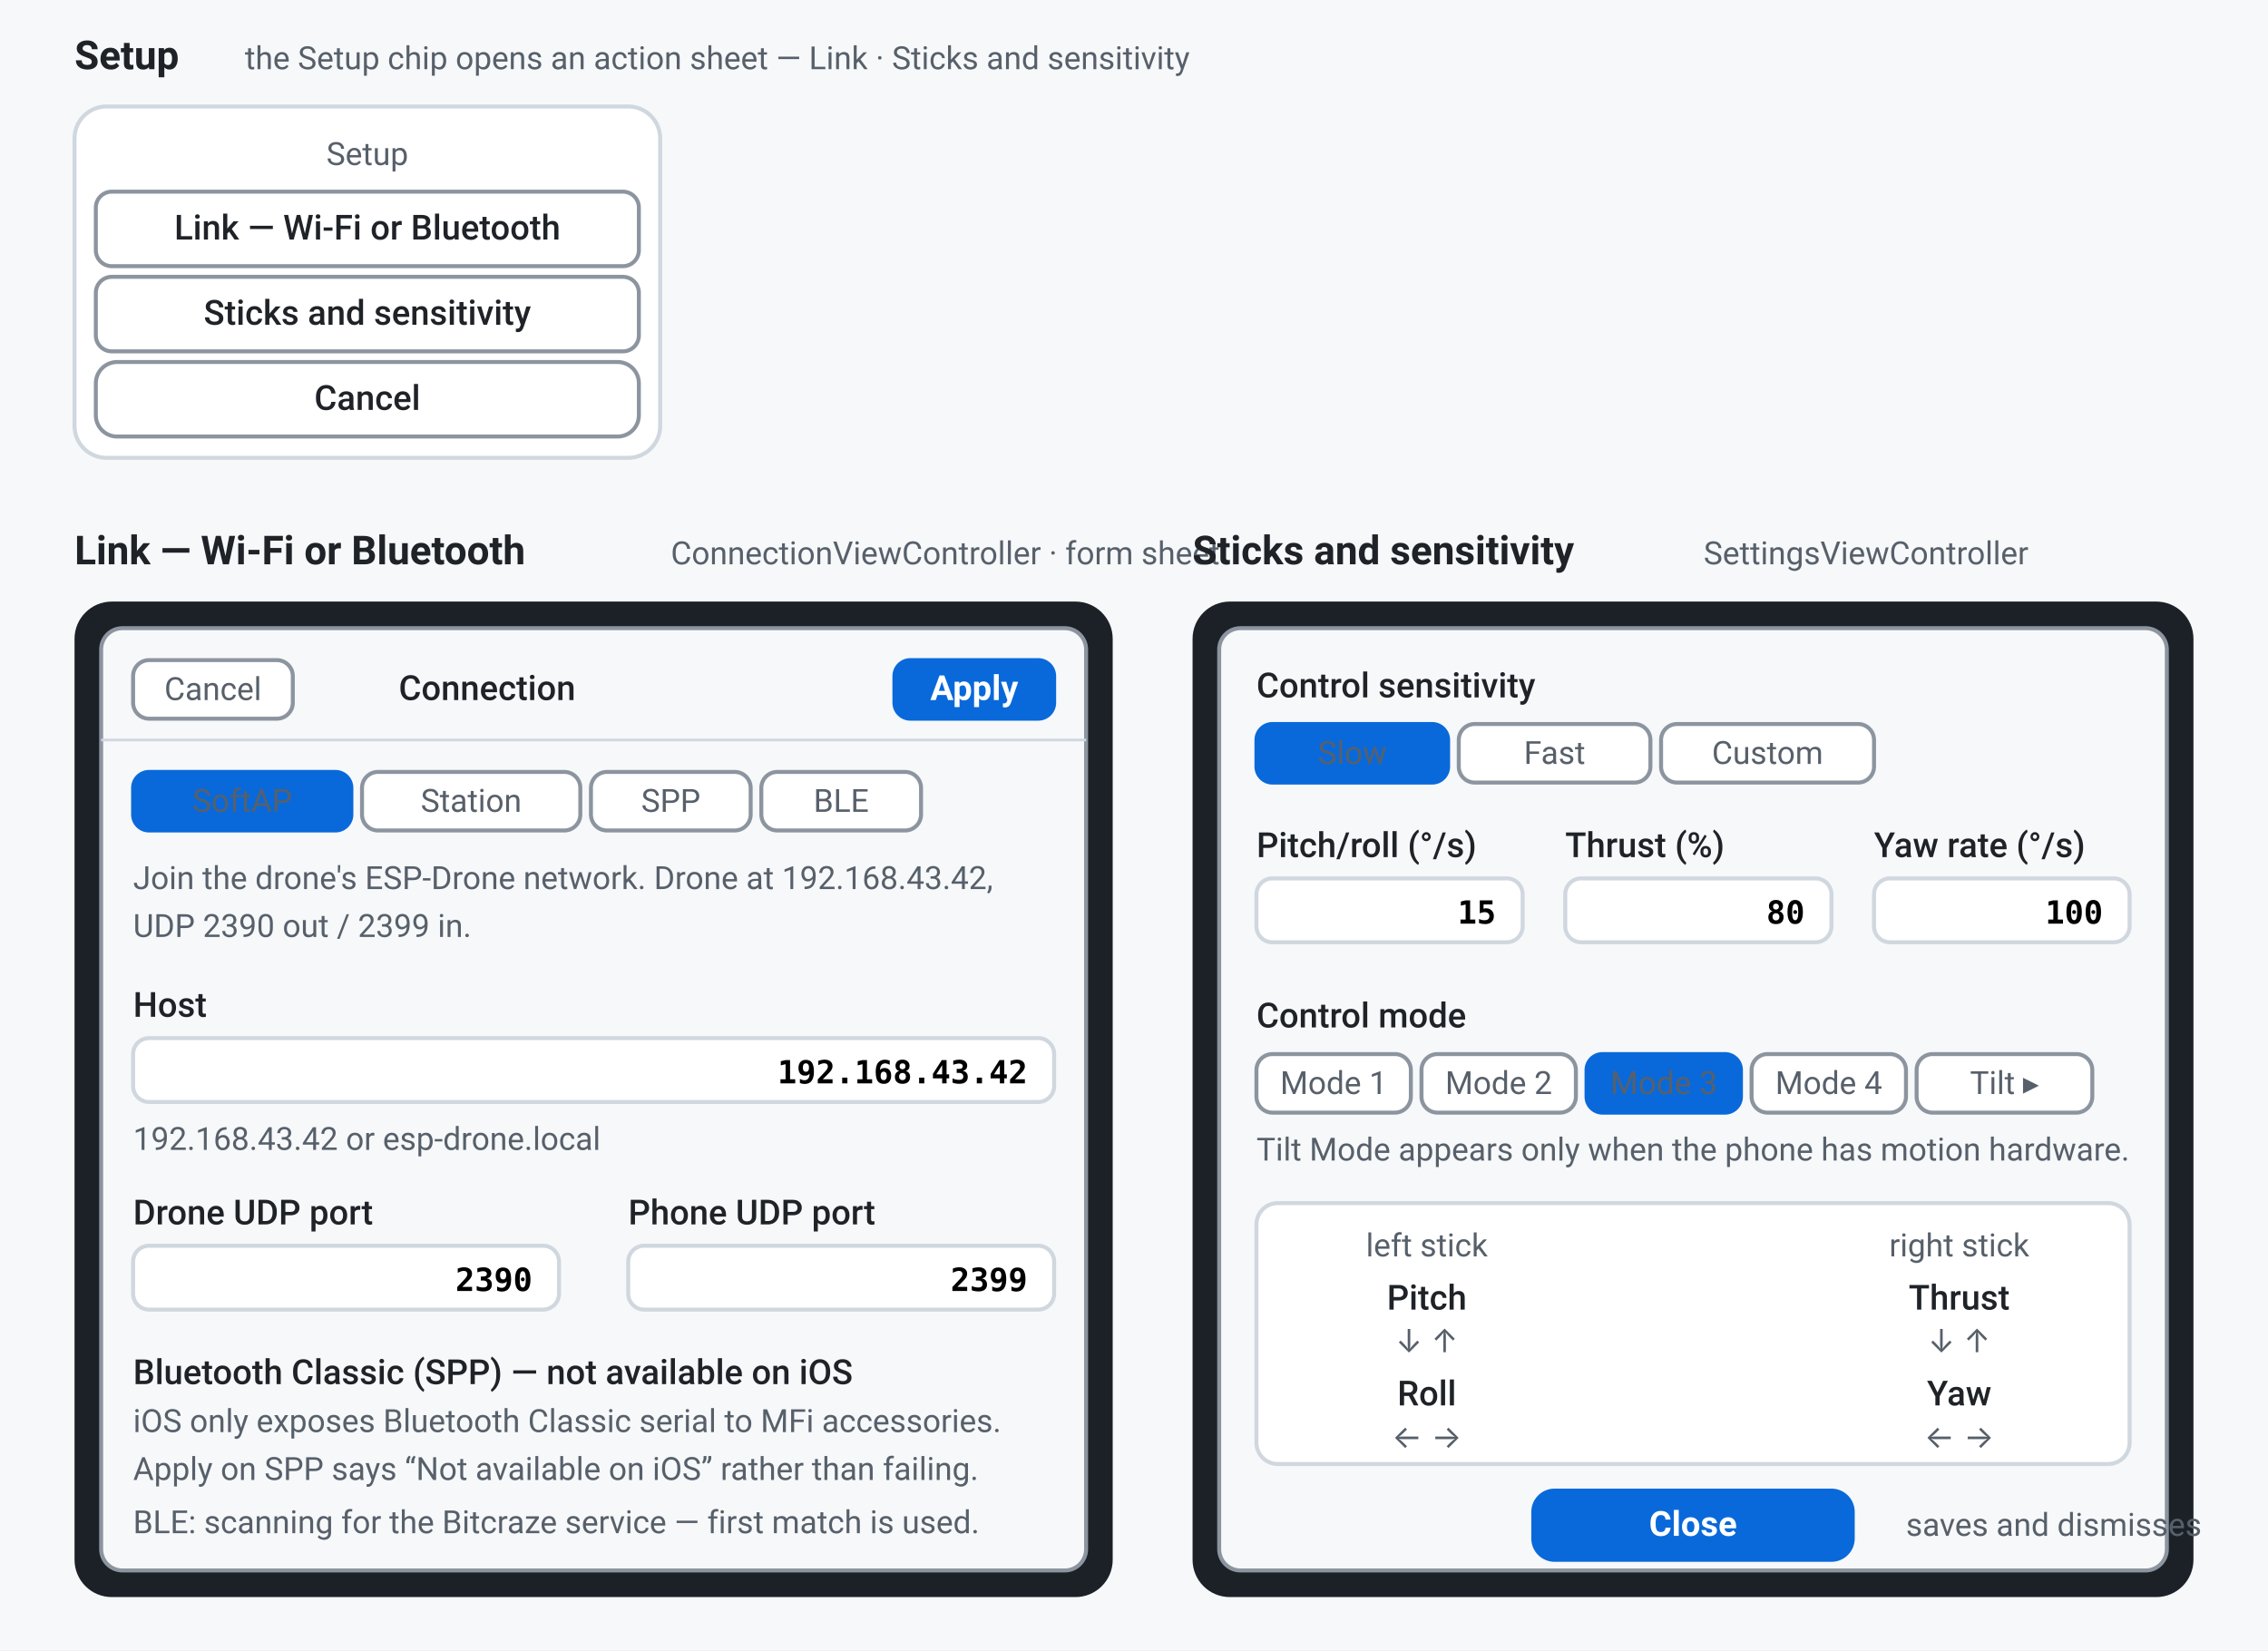
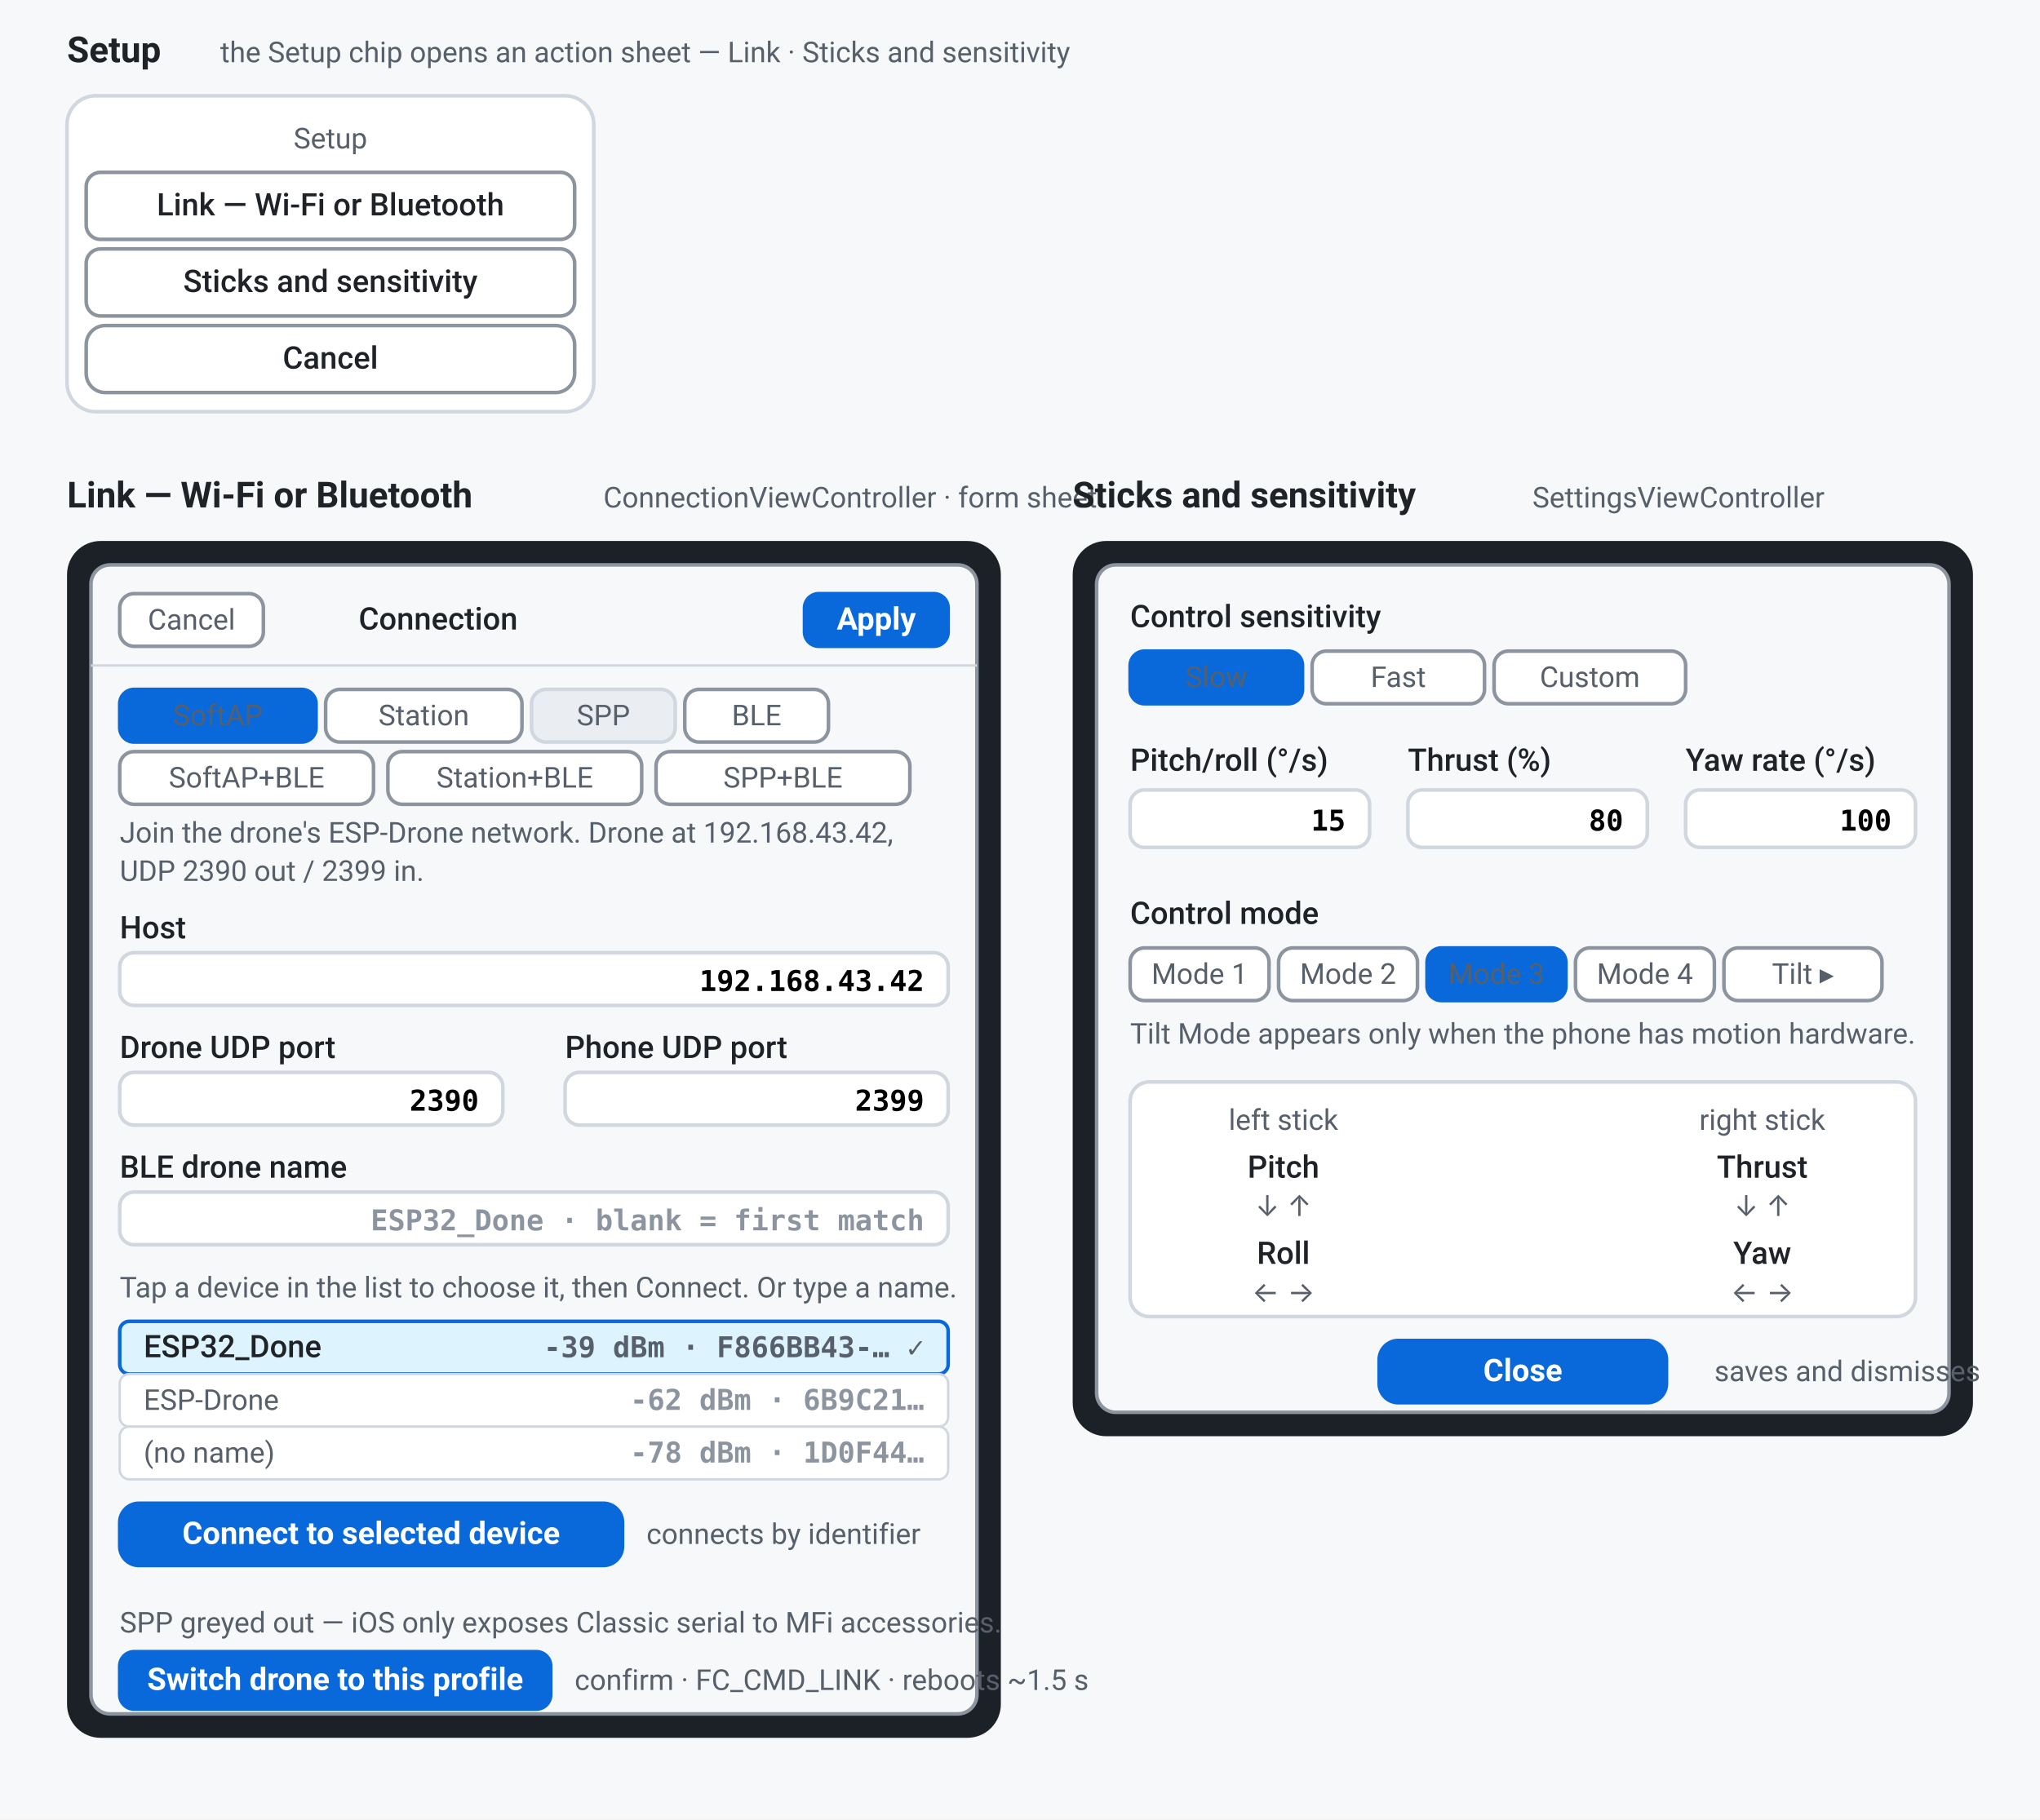
- <svg xmlns="http://www.w3.org/2000/svg" viewBox="0 0 852 620" width="852" height="620" role="img" aria-labelledby="ttl desc">
+ <svg xmlns="http://www.w3.org/2000/svg" viewBox="0 0 852 760" width="852" height="760" role="img" aria-labelledby="ttl desc">
  <defs>
    <style>
      .bg      { fill: #f6f8fa; }
      .h2      { font: 700 15px system-ui, -apple-system, 'Segoe UI', Roboto, sans-serif; fill: #1f2328; }
      .lbl     { font: 500 13px system-ui, -apple-system, 'Segoe UI', Roboto, sans-serif; fill: #1f2328; }
      .lblm    { font: 400 12px system-ui, -apple-system, 'Segoe UI', Roboto, sans-serif; fill: #57606a; }
      .lblw    { font: 600 13px system-ui, -apple-system, 'Segoe UI', Roboto, sans-serif; fill: #ffffff; }
      .mono    { font: 600 12px ui-monospace, SFMono-Regular, Menlo, Consolas, monospace; }
      .bezel   { fill: #1c2128; }
      .screen  { fill: #f6f8fa; stroke: #8c959f; stroke-width: 1.5; }
      .panel   { fill: #ffffff; stroke: #d0d7de; stroke-width: 1.5; }
      .btn     { fill: #ffffff; stroke: #8c959f; stroke-width: 1.5; }
      .btn-pri { fill: #0969da; stroke: #0969da; stroke-width: 1.5; }
      .seg     { fill: #ffffff; stroke: #8c959f; stroke-width: 1.5; }
      .seg-on  { fill: #0969da; stroke: #0969da; stroke-width: 1.5; }
+       .seg-off { fill: #eaeef2; stroke: #d0d7de; stroke-width: 1.5; }
      .rule    { stroke: #d0d7de; stroke-width: 1; }
      .tag     { font: 600 11px system-ui, -apple-system, 'Segoe UI', Roboto, sans-serif; fill: #0969da; }
    </style>
  </defs>
-   <rect class="bg" x="0" y="0" width="852" height="620" />
+   <rect class="bg" x="0" y="0" width="852" height="760" />
  <text class="h2" x="28" y="26">Setup</text>
  <text class="lblm" x="92" y="26">the Setup chip opens an action sheet — Link · Sticks and sensitivity</text>
  <rect class="panel" x="28" y="40" width="220" height="132" rx="12" />
  <text class="lblm" x="138" y="62" text-anchor="middle">Setup</text>
  <rect class="btn" x="36" y="72" width="204" height="28" rx="6" />
  <text class="lbl" x="138" y="90" text-anchor="middle">Link — Wi-Fi or Bluetooth</text>
  <rect class="btn" x="36" y="104" width="204" height="28" rx="6" />
  <text class="lbl" x="138" y="122" text-anchor="middle">Sticks and sensitivity</text>
  <rect class="btn" x="36" y="136" width="204" height="28" rx="8" />
  <text class="lbl" x="138" y="154" text-anchor="middle">Cancel</text>
  <text class="h2" x="28" y="212">Link — Wi-Fi or Bluetooth</text>
  <text class="lblm" x="252" y="212">ConnectionViewController · form sheet</text>
-   <rect class="bezel" x="28" y="226" width="390" height="374" rx="14" />
-   <rect class="screen" x="38" y="236" width="370" height="354" rx="8" />
+   <rect class="bezel" x="28" y="226" width="390" height="500" rx="14" />
+   <rect class="screen" x="38" y="236" width="370" height="480" rx="8" />
  <rect class="btn" x="50" y="248" width="60" height="22" rx="6" />
  <text class="lblm" x="80" y="263" text-anchor="middle">Cancel</text>
  <rect class="btn-pri" x="336" y="248" width="60" height="22" rx="6" />
  <text class="lblw" x="366" y="263" text-anchor="middle">Apply</text>
  <text class="lbl" x="183" y="263" text-anchor="middle">Connection</text>
  <line class="rule" x1="38" y1="278" x2="408" y2="278" />
-   <rect class="seg-on" x="50" y="290" width="82" height="22" rx="6" />
-   <text class="lblm" x="91" y="305" text-anchor="middle">SoftAP</text>
-   <rect class="seg" x="136" y="290" width="82" height="22" rx="6" />
-   <text class="lblm" x="177" y="305" text-anchor="middle">Station</text>
-   <rect class="seg" x="222" y="290" width="60" height="22" rx="6" />
-   <text class="lblm" x="252" y="305" text-anchor="middle">SPP</text>
-   <rect class="seg" x="286" y="290" width="60" height="22" rx="6" />
-   <text class="lblm" x="316" y="305" text-anchor="middle">BLE</text>
-   <text class="lblm" x="50" y="334">Join the drone's ESP-Drone network. Drone at 192.168.43.42,</text>
-   <text class="lblm" x="50" y="352">UDP 2390 out / 2399 in.</text>
-   <text class="lbl" x="50" y="382">Host</text>
-   <rect class="panel" x="50" y="390" width="346" height="24" rx="6" />
-   <text class="mono" x="386" y="407" text-anchor="end">192.168.43.42</text>
-   <text class="lblm" x="50" y="432">192.168.43.42 or esp-drone.local</text>
-   <text class="lbl" x="50" y="460">Drone UDP port</text>
-   <rect class="panel" x="50" y="468" width="160" height="24" rx="6" />
-   <text class="mono" x="200" y="485" text-anchor="end">2390</text>
-   <text class="lbl" x="236" y="460">Phone UDP port</text>
-   <rect class="panel" x="236" y="468" width="160" height="24" rx="6" />
-   <text class="mono" x="386" y="485" text-anchor="end">2399</text>
-   <text class="lbl" x="50" y="520" fill="#cf222e">Bluetooth Classic (SPP) — not available on iOS</text>
-   <text class="lblm" x="50" y="538">iOS only exposes Bluetooth Classic serial to MFi accessories.</text>
-   <text class="lblm" x="50" y="556">Apply on SPP says “Not available on iOS” rather than failing.</text>
-   <text class="lblm" x="50" y="576">BLE: scanning for the Bitcraze service — first match is used.</text>
+   <rect class="seg-on" x="50" y="288" width="82" height="22" rx="6" />
+   <text class="lblm" x="91" y="303" text-anchor="middle">SoftAP</text>
+   <rect class="seg" x="136" y="288" width="82" height="22" rx="6" />
+   <text class="lblm" x="177" y="303" text-anchor="middle">Station</text>
+   <rect class="seg-off" x="222" y="288" width="60" height="22" rx="6" />
+   <text class="lblm" x="252" y="303" text-anchor="middle" fill="#8c959f">SPP</text>
+   <rect class="seg" x="286" y="288" width="60" height="22" rx="6" />
+   <text class="lblm" x="316" y="303" text-anchor="middle">BLE</text>
+   <rect class="seg" x="50" y="314" width="106" height="22" rx="6" />
+   <text class="lblm" x="103" y="329" text-anchor="middle">SoftAP+BLE</text>
+   <rect class="seg" x="162" y="314" width="106" height="22" rx="6" />
+   <text class="lblm" x="215" y="329" text-anchor="middle">Station+BLE</text>
+   <rect class="seg" x="274" y="314" width="106" height="22" rx="6" />
+   <text class="lblm" x="327" y="329" text-anchor="middle">SPP+BLE</text>
+   <text class="lblm" x="50" y="352">Join the drone's ESP-Drone network. Drone at 192.168.43.42,</text>
+   <text class="lblm" x="50" y="368">UDP 2390 out / 2399 in.</text>
+   <text class="lbl" x="50" y="392">Host</text>
+   <rect class="panel" x="50" y="398" width="346" height="22" rx="6" />
+   <text class="mono" x="386" y="414" text-anchor="end">192.168.43.42</text>
+   <text class="lbl" x="50" y="442">Drone UDP port</text>
+   <rect class="panel" x="50" y="448" width="160" height="22" rx="6" />
+   <text class="mono" x="200" y="464" text-anchor="end">2390</text>
+   <text class="lbl" x="236" y="442">Phone UDP port</text>
+   <rect class="panel" x="236" y="448" width="160" height="22" rx="6" />
+   <text class="mono" x="386" y="464" text-anchor="end">2399</text>
+   <text class="lbl" x="50" y="492">BLE drone name</text>
+   <rect class="panel" x="50" y="498" width="346" height="22" rx="6" />
+   <text class="mono" x="386" y="514" text-anchor="end" fill="#8c959f">ESP32_Done · blank = first match</text>
+   <text class="lblm" x="50" y="542">Tap a device in the list to choose it, then Connect. Or type a name.</text>
+   <rect x="50" y="552" width="346" height="22" rx="4" fill="#ddf4ff" stroke="#0969da" stroke-width="1.5" />
+   <text class="lbl" x="60" y="567">ESP32_Done</text>
+   <text class="mono" x="386" y="567" text-anchor="end" fill="#57606a">-39 dBm · F866BB43-… ✓</text>
+   <rect x="50" y="574" width="346" height="22" rx="4" fill="#ffffff" stroke="#d0d7de" stroke-width="1" />
+   <text class="lblm" x="60" y="589">ESP-Drone</text>
+   <text class="mono" x="386" y="589" text-anchor="end" fill="#8c959f">-62 dBm · 6B9C21…</text>
+   <rect x="50" y="596" width="346" height="22" rx="4" fill="#ffffff" stroke="#d0d7de" stroke-width="1" />
+   <text class="lblm" x="60" y="611">(no name)</text>
+   <text class="mono" x="386" y="611" text-anchor="end" fill="#8c959f">-78 dBm · 1D0F44…</text>
+   <rect class="btn-pri" x="50" y="628" width="210" height="26" rx="8" />
+   <text class="lblw" x="155" y="645" text-anchor="middle">Connect to selected device</text>
+   <text class="lblm" x="270" y="645">connects by identifier</text>
+   <text class="lblm" x="50" y="682">SPP greyed out — iOS only exposes Classic serial to MFi accessories.</text>
+   <rect class="btn-pri" x="50" y="690" width="180" height="24" rx="6" />
+   <text class="lblw" x="140" y="706" text-anchor="middle">Switch drone to this profile</text>
+   <text class="lblm" x="240" y="706">confirm · FC_CMD_LINK · reboots ~1.5 s</text>
  <text class="h2" x="448" y="212">Sticks and sensitivity</text>
  <text class="lblm" x="640" y="212">SettingsViewController</text>
  <rect class="bezel" x="448" y="226" width="376" height="374" rx="14" />
  <rect class="screen" x="458" y="236" width="356" height="354" rx="8" />
  <text class="lbl" x="472" y="262">Control sensitivity</text>
  <rect class="seg-on" x="472" y="272" width="72" height="22" rx="6" />
  <text class="lblm" x="508" y="287" text-anchor="middle">Slow</text>
  <rect class="seg" x="548" y="272" width="72" height="22" rx="6" />
  <text class="lblm" x="584" y="287" text-anchor="middle">Fast</text>
  <rect class="seg" x="624" y="272" width="80" height="22" rx="6" />
  <text class="lblm" x="664" y="287" text-anchor="middle">Custom</text>
  <text class="lbl" x="472" y="322">Pitch/roll (°/s)</text>
  <rect class="panel" x="472" y="330" width="100" height="24" rx="6" />
  <text class="mono" x="562" y="347" text-anchor="end">15</text>
  <text class="lbl" x="588" y="322">Thrust (%)</text>
  <rect class="panel" x="588" y="330" width="100" height="24" rx="6" />
  <text class="mono" x="678" y="347" text-anchor="end">80</text>
  <text class="lbl" x="704" y="322">Yaw rate (°/s)</text>
  <rect class="panel" x="704" y="330" width="96" height="24" rx="6" />
  <text class="mono" x="790" y="347" text-anchor="end">100</text>
  <text class="lbl" x="472" y="386">Control mode</text>
  <rect class="seg" x="472" y="396" width="58" height="22" rx="6" />
  <text class="lblm" x="501" y="411" text-anchor="middle">Mode 1</text>
  <rect class="seg" x="534" y="396" width="58" height="22" rx="6" />
  <text class="lblm" x="563" y="411" text-anchor="middle">Mode 2</text>
  <rect class="seg-on" x="596" y="396" width="58" height="22" rx="6" />
  <text class="lblm" x="625" y="411" text-anchor="middle">Mode 3</text>
  <rect class="seg" x="658" y="396" width="58" height="22" rx="6" />
  <text class="lblm" x="687" y="411" text-anchor="middle">Mode 4</text>
  <rect class="seg" x="720" y="396" width="66" height="22" rx="6" />
  <text class="lblm" x="753" y="411" text-anchor="middle">Tilt ▸</text>
  <text class="lblm" x="472" y="436">Tilt Mode appears only when the phone has motion hardware.</text>
  <rect class="panel" x="472" y="452" width="328" height="98" rx="8" />
  <text class="lblm" x="536" y="472" text-anchor="middle">left stick</text>
  <text class="lblm" x="736" y="472" text-anchor="middle">right stick</text>
  <text class="lbl" x="536" y="492" text-anchor="middle">Pitch</text>
  <text class="lblm" x="536" y="508" text-anchor="middle">↓ ↑</text>
  <text class="lbl" x="536" y="528" text-anchor="middle">Roll</text>
  <text class="lblm" x="536" y="544" text-anchor="middle">← →</text>
  <text class="lbl" x="736" y="492" text-anchor="middle">Thrust</text>
  <text class="lblm" x="736" y="508" text-anchor="middle">↓ ↑</text>
  <text class="lbl" x="736" y="528" text-anchor="middle">Yaw</text>
  <text class="lblm" x="736" y="544" text-anchor="middle">← →</text>
  <rect class="btn-pri" x="576" y="560" width="120" height="26" rx="8" />
  <text class="lblw" x="636" y="577" text-anchor="middle">Close</text>
  <text class="lblm" x="716" y="577">saves and dismisses</text>
</svg>
